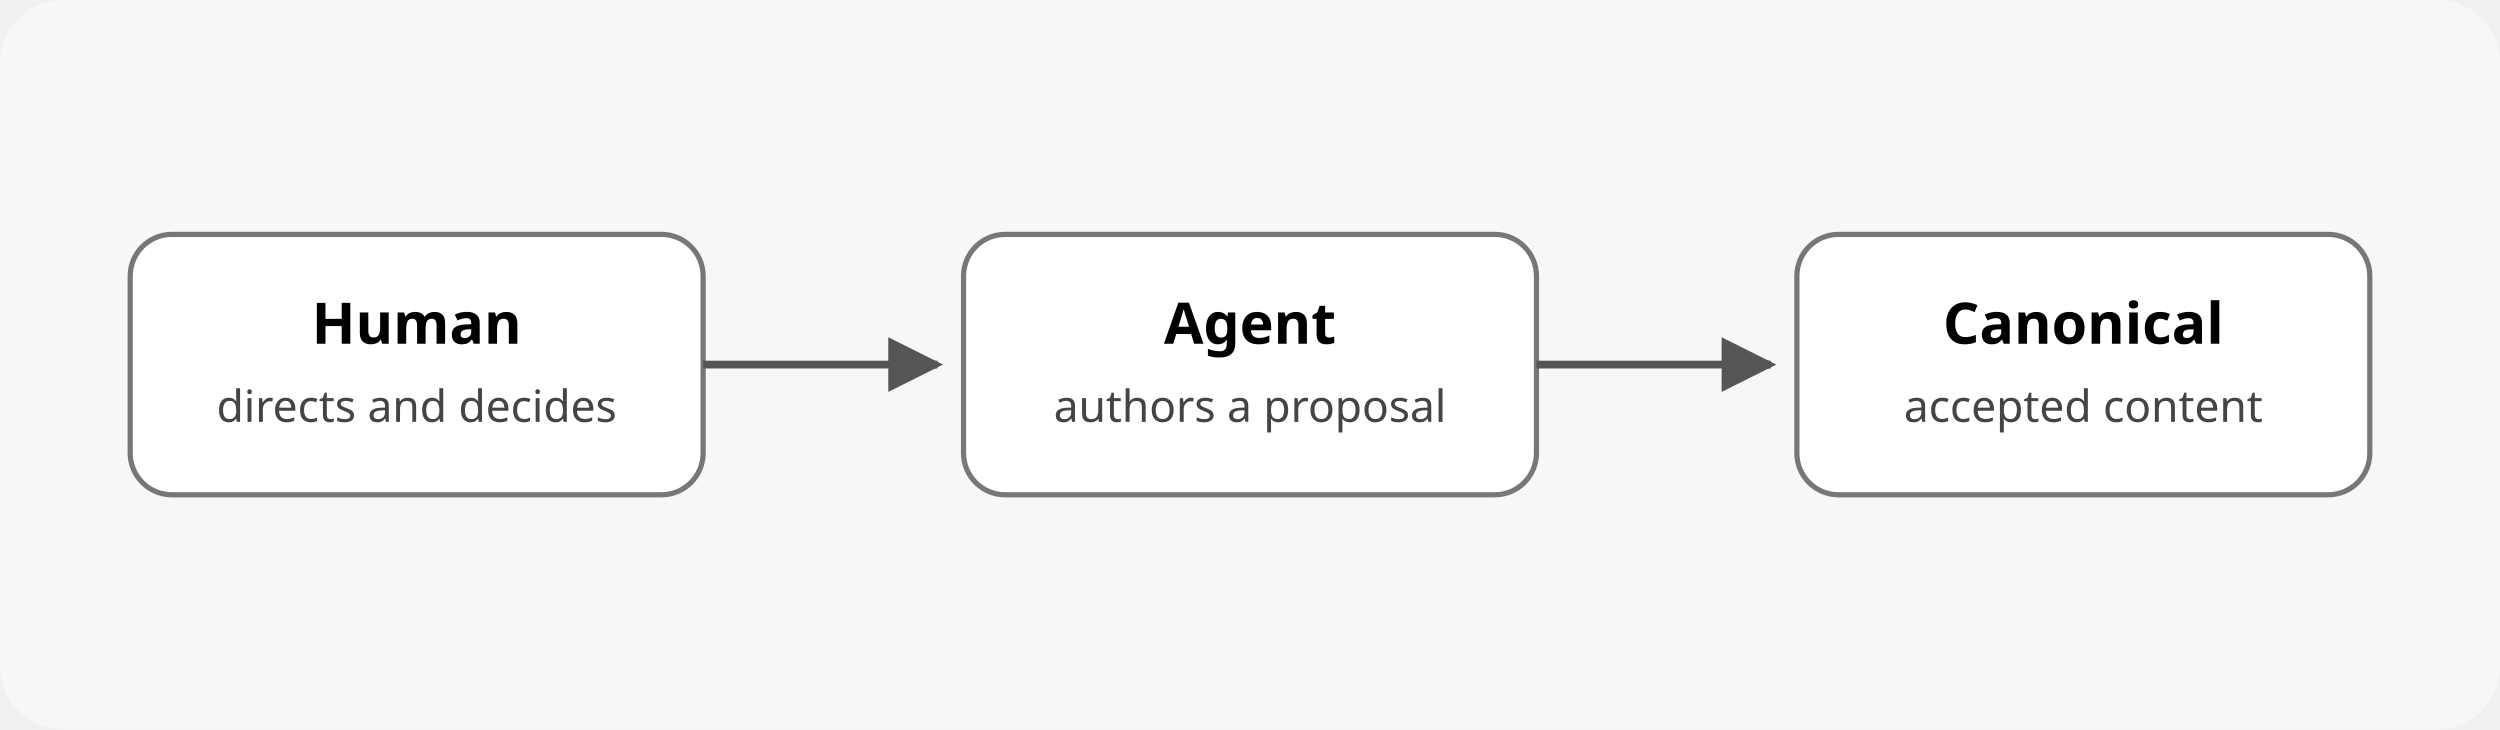
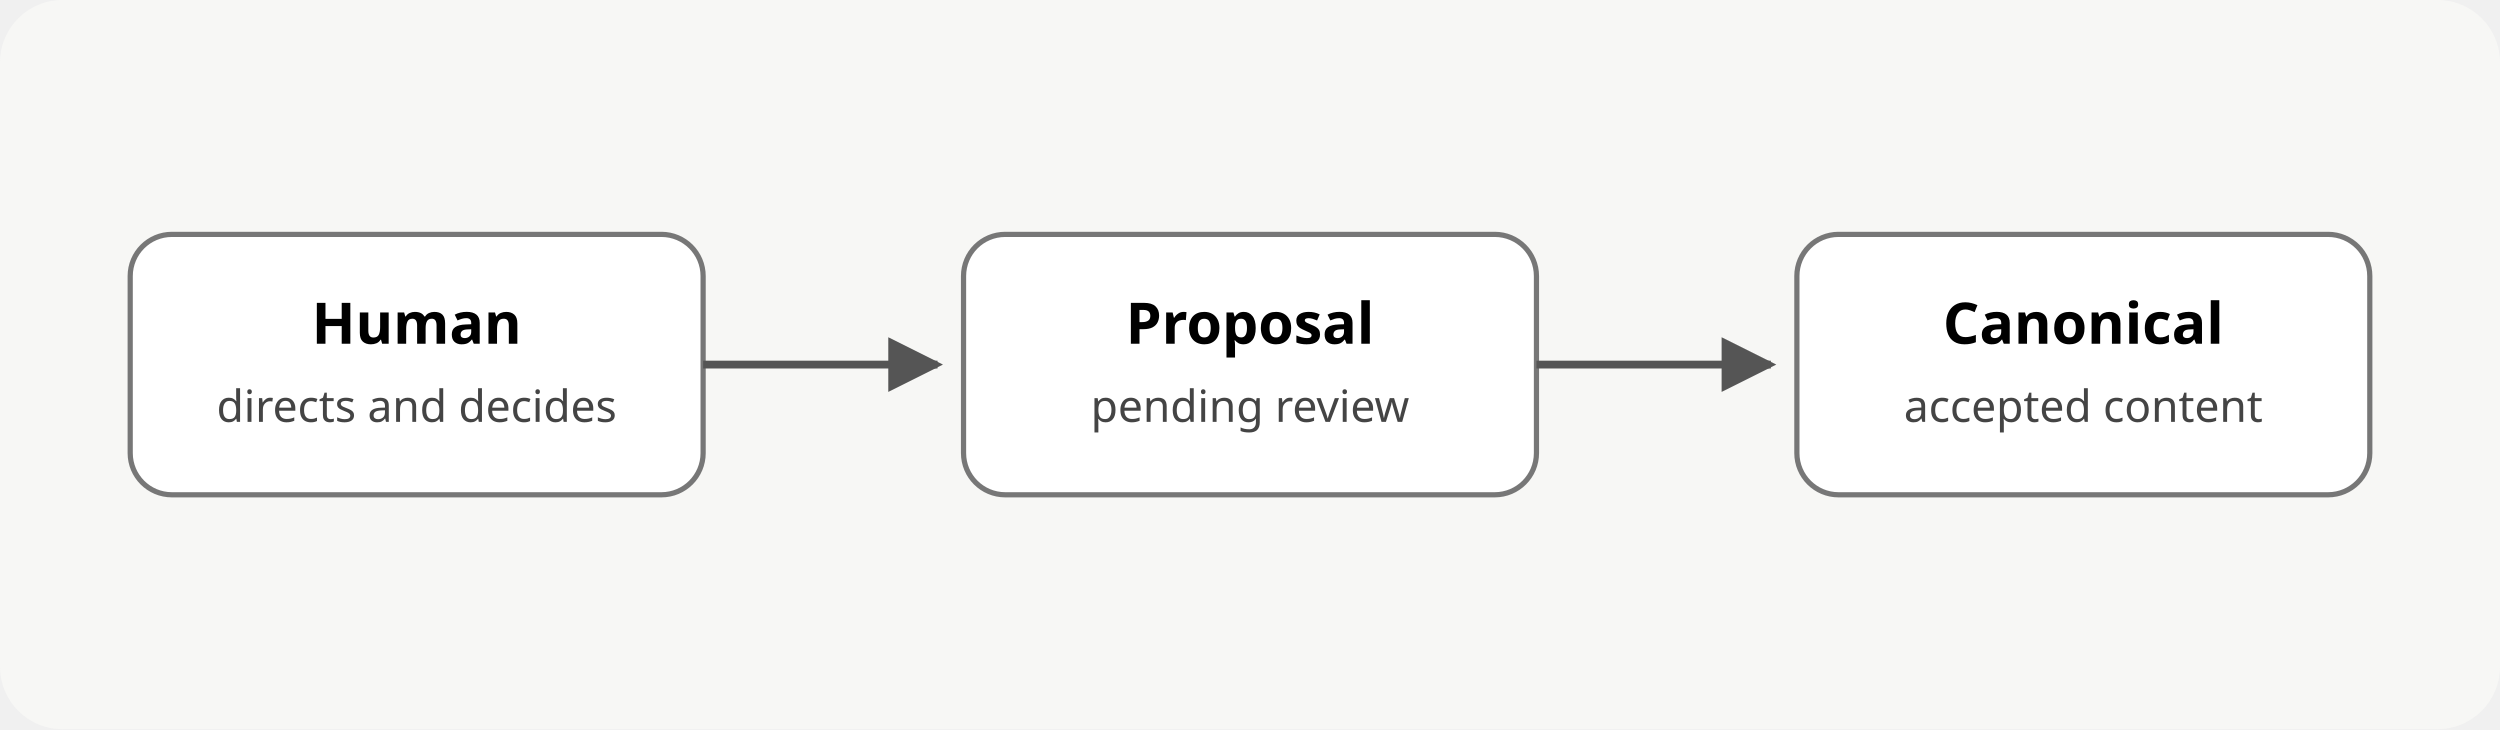
<svg xmlns="http://www.w3.org/2000/svg" width="960" height="280" viewBox="0 0 960 280" role="img" aria-labelledby="title desc">
  <defs>
    <marker id="arrow" viewBox="0 0 10 10" refX="9" refY="5" markerWidth="7" markerHeight="7" orient="auto-start-reverse">
      <path d="M 0 0 L 10 5 L 0 10 z" fill="#555" />
    </marker>
  </defs>
  <rect width="960" height="280" rx="24" fill="#f7f7f5" />
  <g font-family="system-ui, sans-serif" text-anchor="middle">
    <rect x="50" y="90" width="220" height="100" rx="16" fill="#fff" stroke="#777" stroke-width="2" />
    <text x="160" y="132" font-size="22" font-weight="700">Human</text>
    <text x="160" y="162" font-size="17" fill="#444">directs and decides</text>
    <rect x="370" y="90" width="220" height="100" rx="16" fill="#fff" stroke="#777" stroke-width="2" />
-     <text x="480" y="132" font-size="22" font-weight="700">Agent</text>
-     <text x="480" y="162" font-size="17" fill="#444">authors a proposal</text>
+     <text x="480" y="132" font-size="22" font-weight="700">Proposal</text>
+     <text x="480" y="162" font-size="17" fill="#444">pending review</text>
    <rect x="690" y="90" width="220" height="100" rx="16" fill="#fff" stroke="#777" stroke-width="2" />
    <text x="800" y="132" font-size="22" font-weight="700">Canonical</text>
    <text x="800" y="162" font-size="17" fill="#444">accepted content</text>
  </g>
  <path d="M 270 140 L 360 140" stroke="#555" stroke-width="3" marker-end="url(#arrow)" />
  <path d="M 590 140 L 680 140" stroke="#555" stroke-width="3" marker-end="url(#arrow)" />
</svg>
